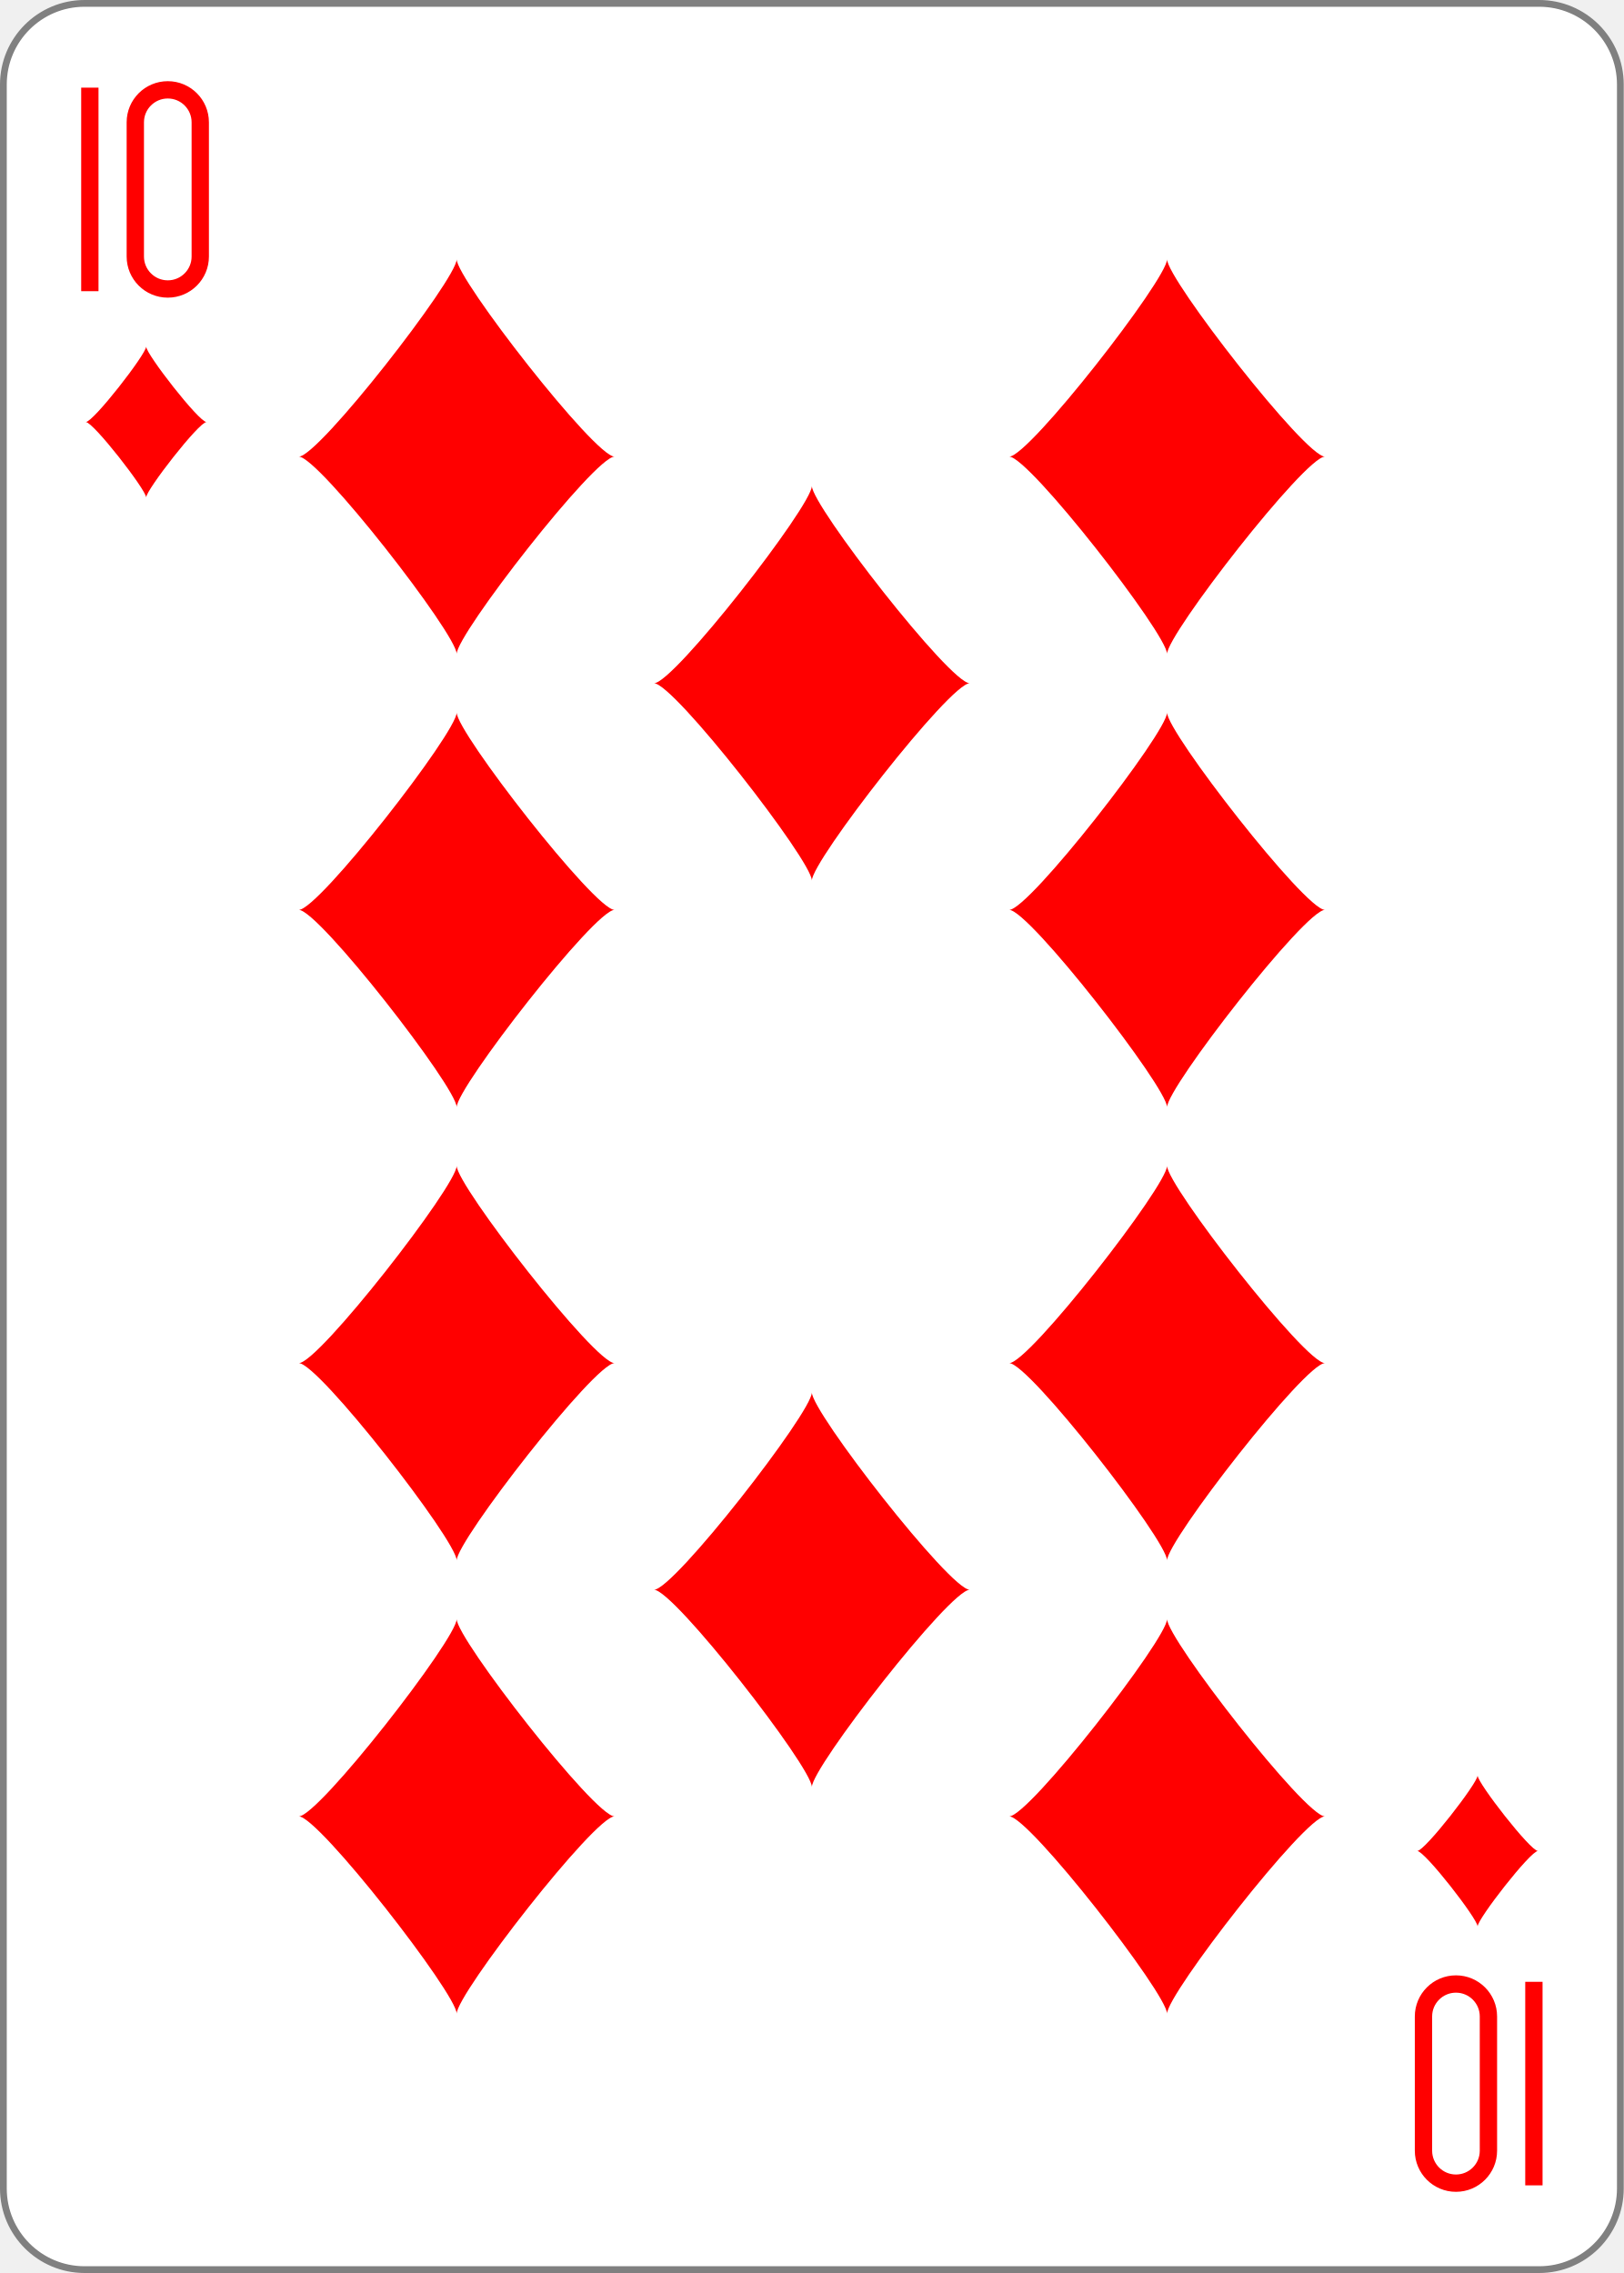
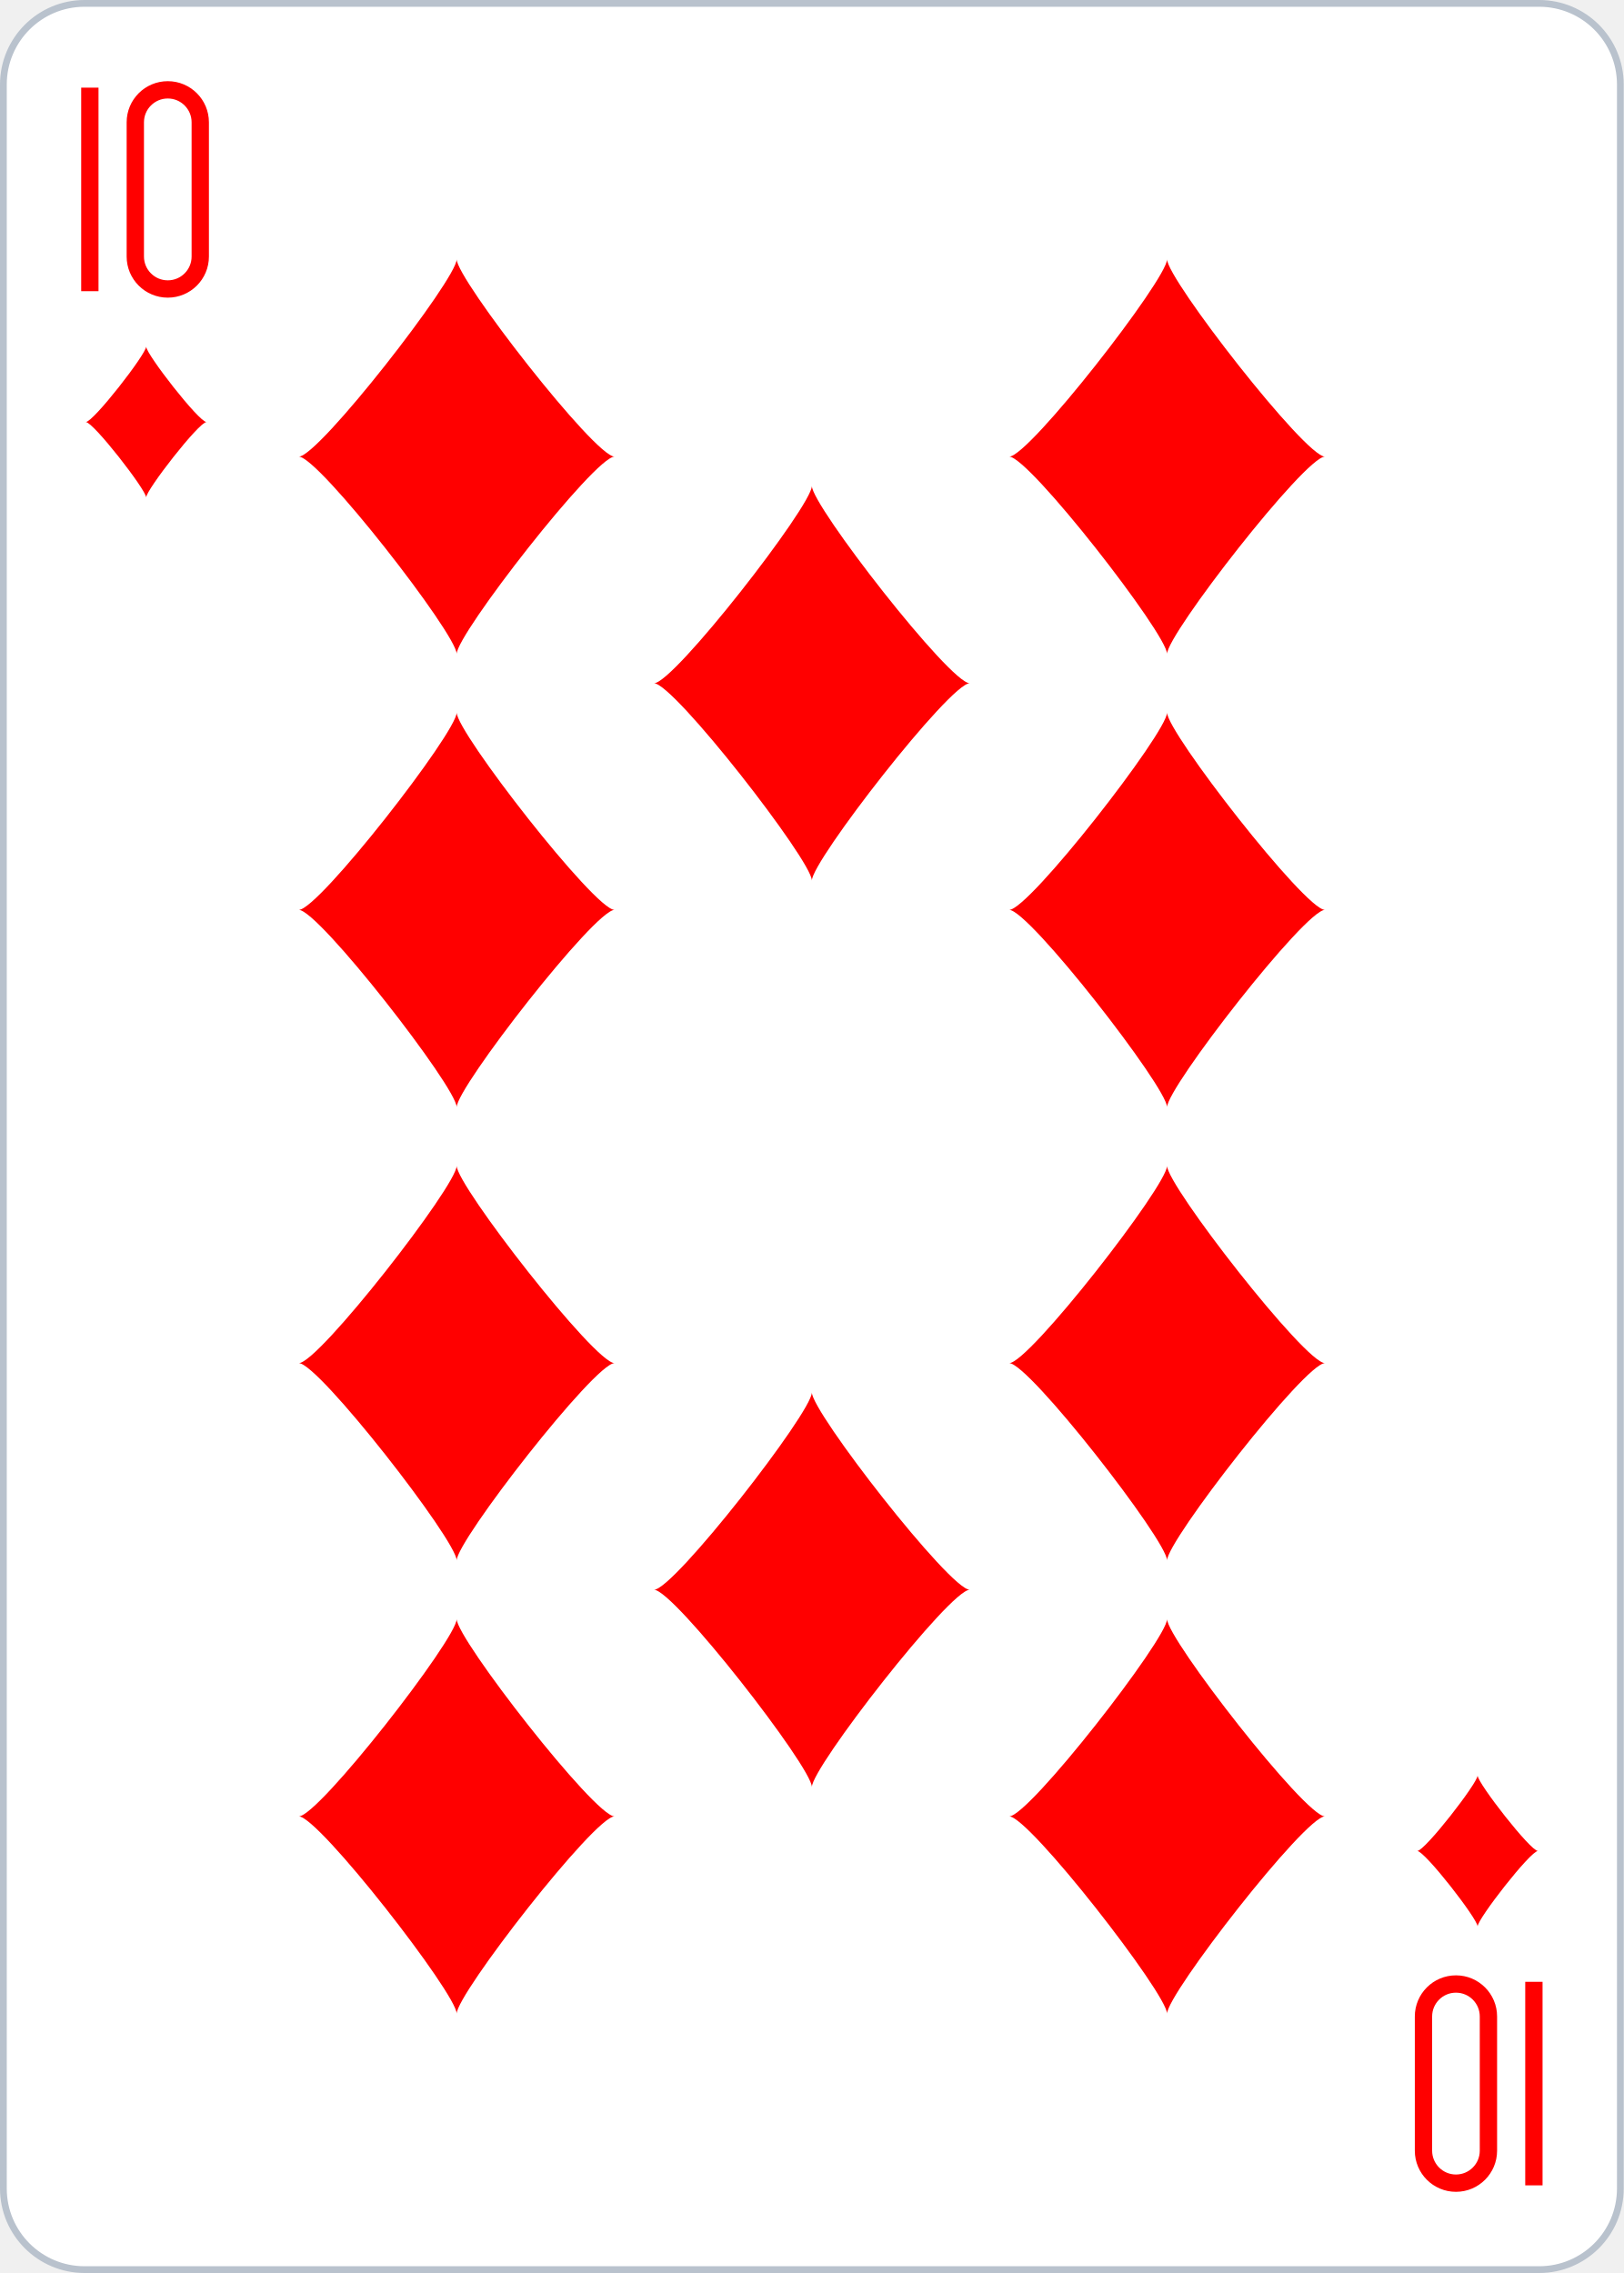
<svg xmlns="http://www.w3.org/2000/svg" xmlns:xlink="http://www.w3.org/1999/xlink" width="2.5in" height="3.5in" viewBox="-120 -168 240 336" preserveAspectRatio="none" class="card" face="TD">
  <symbol id="D" viewBox="-600 -600 1200 1200" preserveAspectRatio="xMinYMid">
    <path d="M-400 0C-350 0 0 -450 0 -500C0 -450 350 0 400 0C350 0 0 450 0 500C0 450 -350 0 -400 0Z" fill="red" />
  </symbol>
  <symbol id="DT" viewBox="-500 -500 1000 1000" preserveAspectRatio="xMinYMid">
    <path d="M-260 430L-260 -430M-50 0L-50 -310A150 150 0 0 1 250 -310L250 310A150 150 0 0 1 -50 310Z" stroke="red" stroke-width="80" stroke-linecap="square" stroke-miterlimit="1.5" fill="none" />
  </symbol>
-   <rect width="239" height="335" x="-119.5" y="-167.5" rx="12" ry="12" fill="white" stroke="gray" />
+   <rect width="239" height="335" x="-119.5" y="-167.5" rx="12" ry="12" fill="white" stroke="#B9C2CD" />
  <use xlink:href="#DT" height="32" width="32" x="-114.4" y="-156" />
  <use xlink:href="#D" height="26.769" width="26.769" x="-111.784" y="-119" />
  <use xlink:href="#D" height="70" width="70" x="-87.501" y="-135.501" />
  <use xlink:href="#D" height="70" width="70" x="17.501" y="-135.501" />
  <use xlink:href="#D" height="70" width="70" x="-87.501" y="-68.5" />
  <use xlink:href="#D" height="70" width="70" x="17.501" y="-68.5" />
  <use xlink:href="#D" height="70" width="70" x="-35" y="-102" />
  <g transform="rotate(180)">
    <use xlink:href="#DT" height="32" width="32" x="-114.4" y="-156" />
    <use xlink:href="#D" height="26.769" width="26.769" x="-111.784" y="-119" />
    <use xlink:href="#D" height="70" width="70" x="-87.501" y="-135.501" />
    <use xlink:href="#D" height="70" width="70" x="17.501" y="-135.501" />
    <use xlink:href="#D" height="70" width="70" x="-87.501" y="-68.5" />
    <use xlink:href="#D" height="70" width="70" x="17.501" y="-68.5" />
    <use xlink:href="#D" height="70" width="70" x="-35" y="-102" />
  </g>
</svg>
